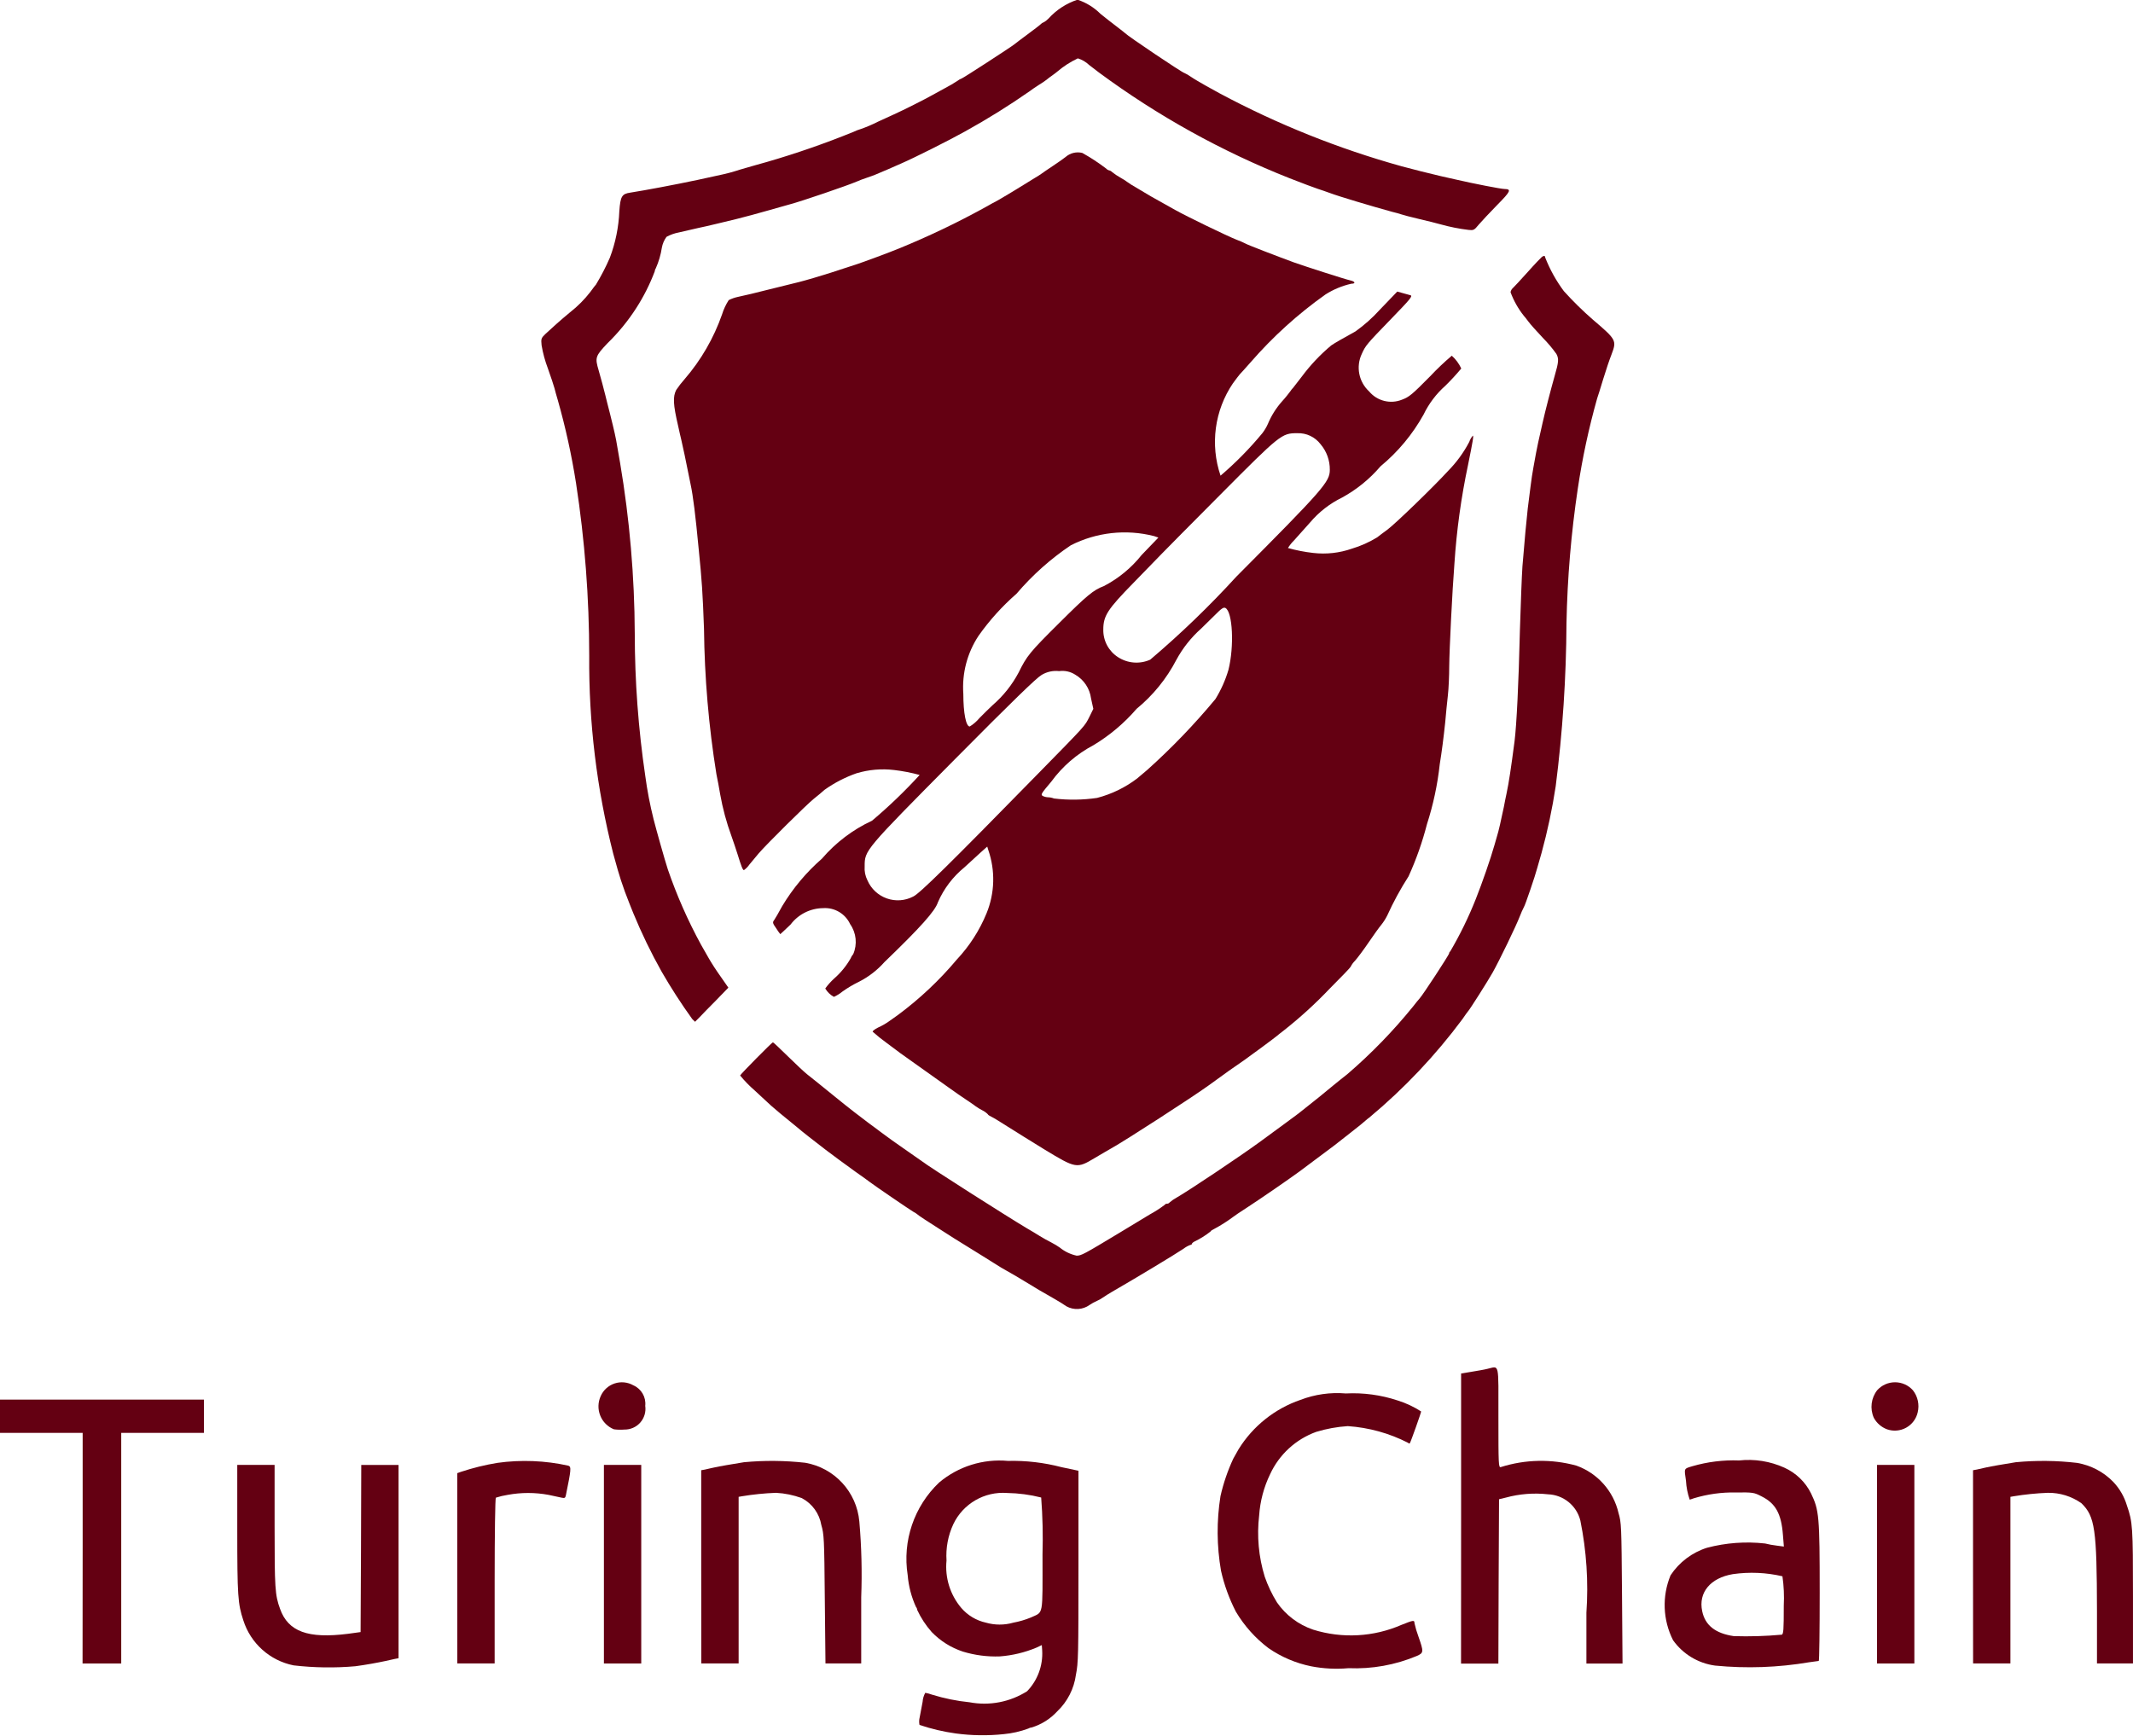
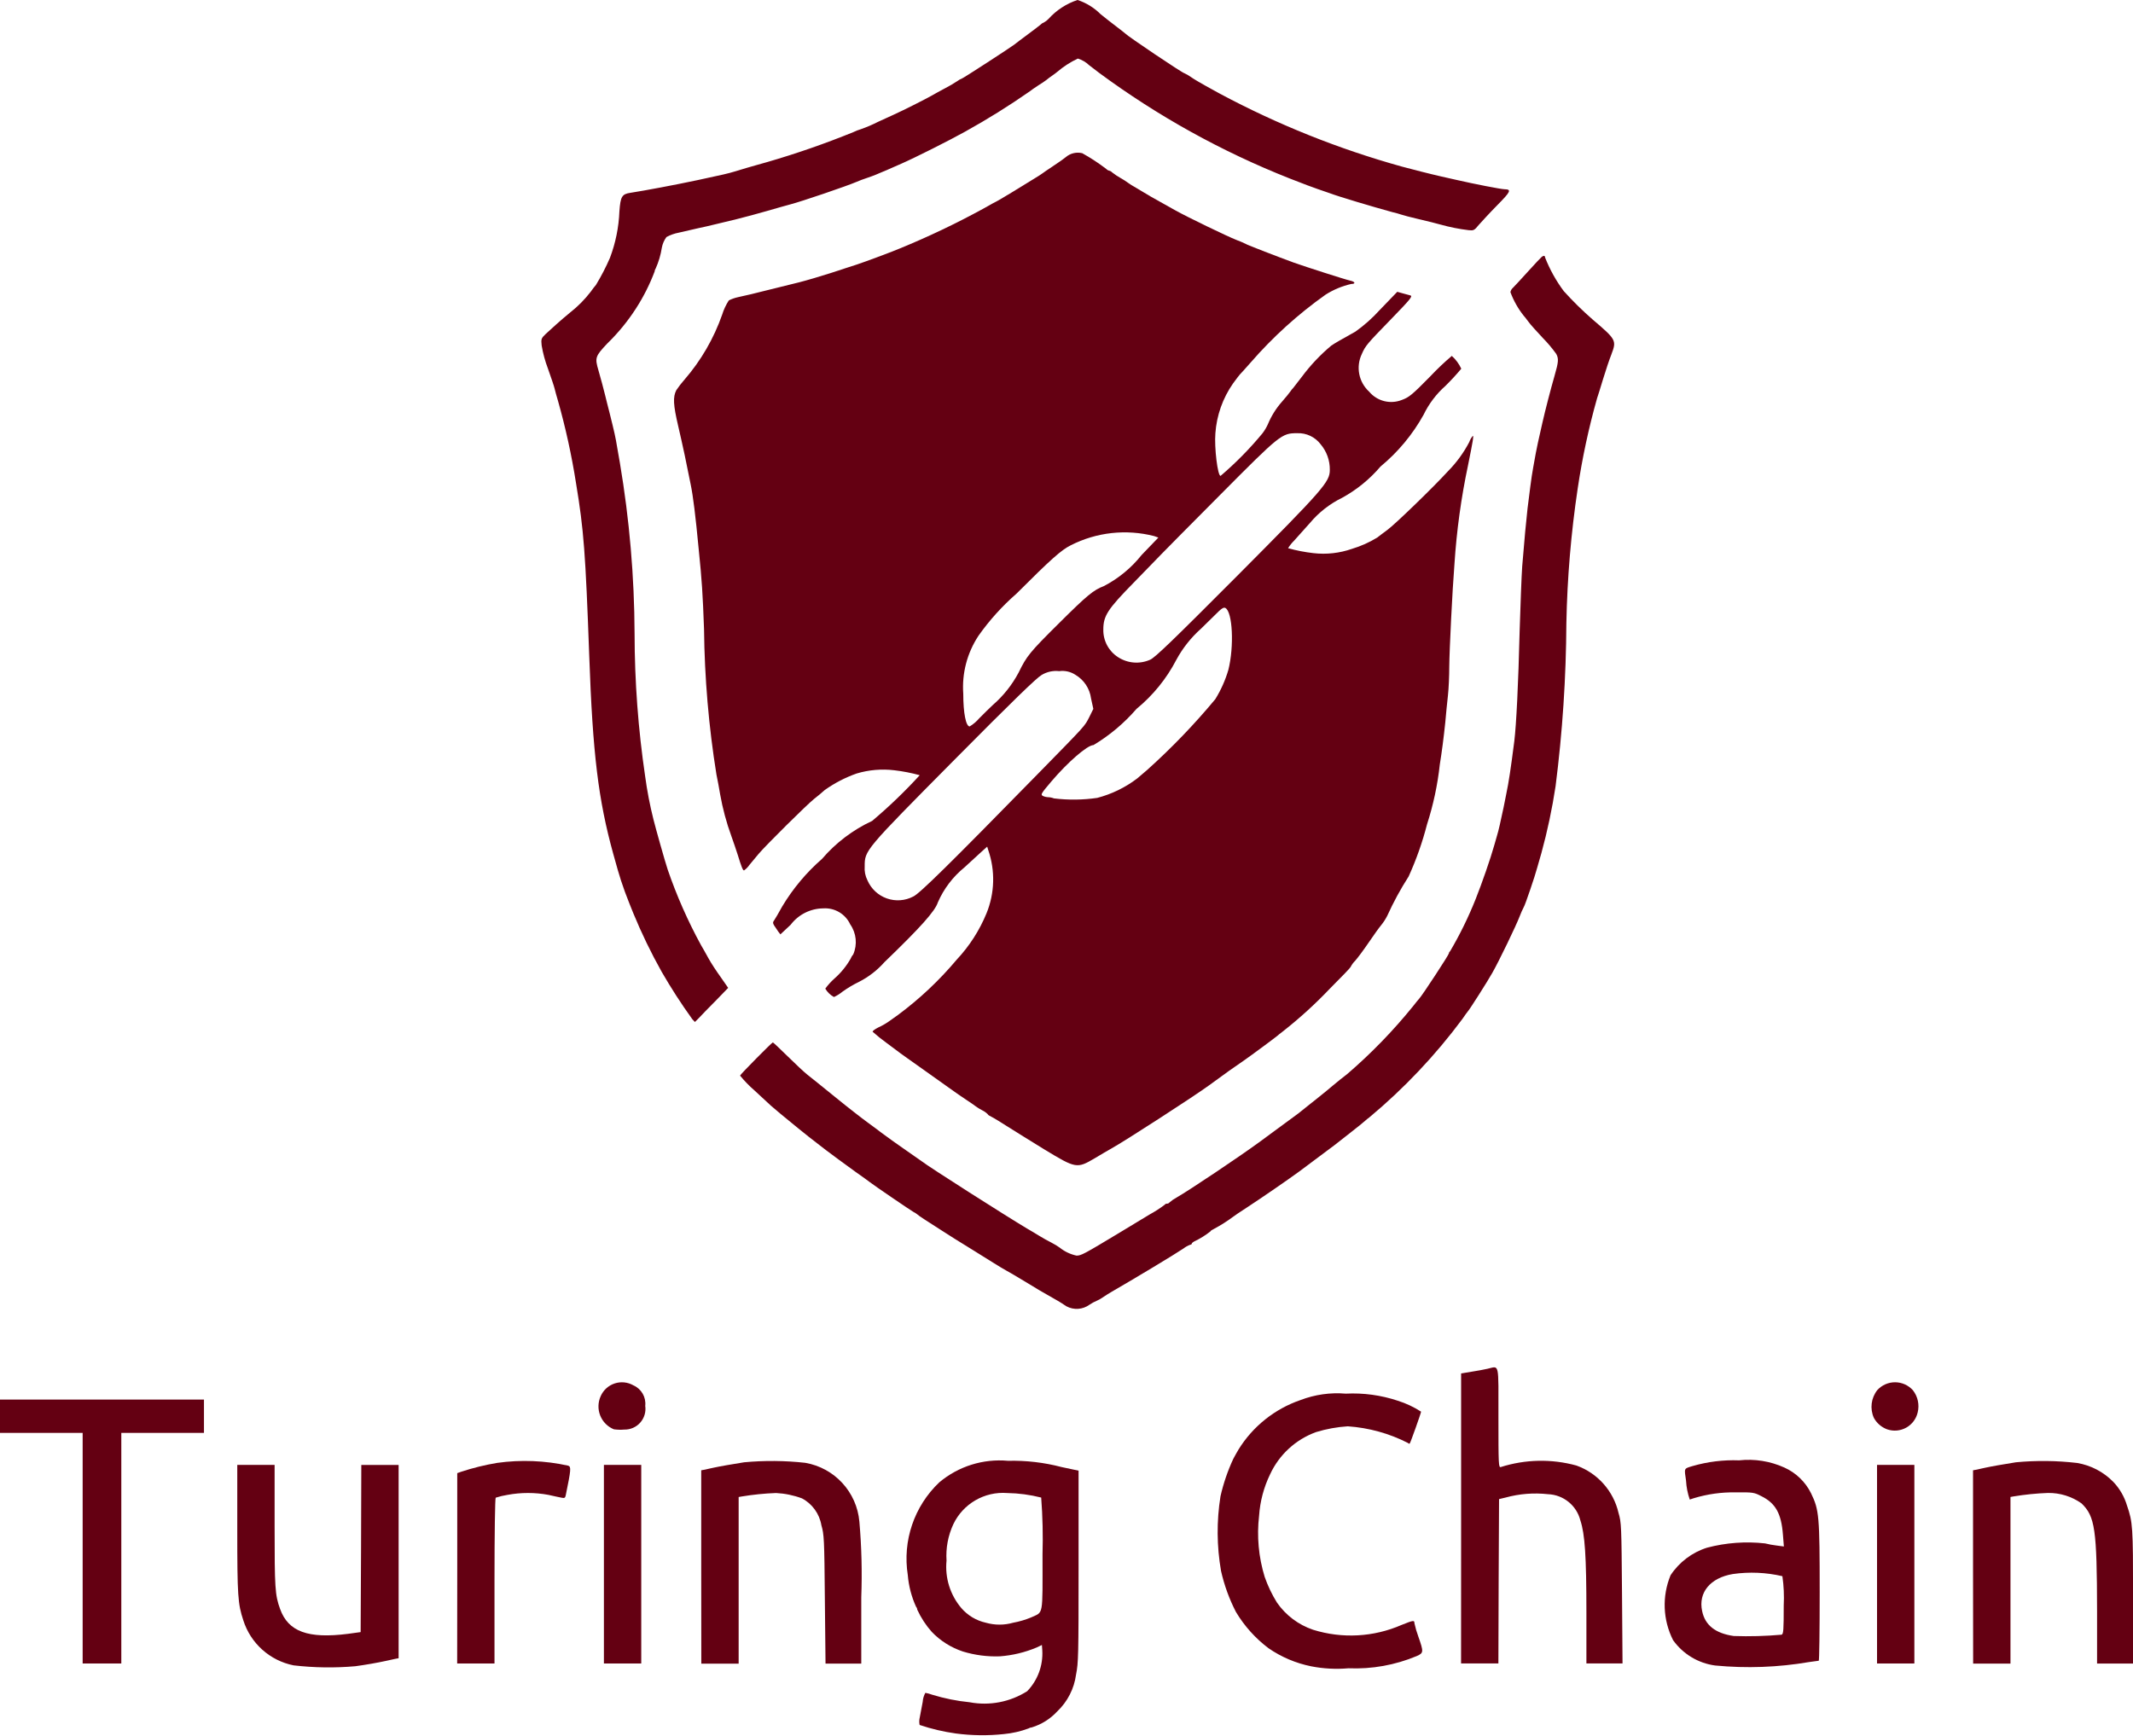
- <svg xmlns="http://www.w3.org/2000/svg" width="105.695" height="86" viewBox="0 0 105.695 86">
-   <g id="layer101" transform="translate(-1368.593 -538.194)">
-     <path id="Path_3" data-name="Path 3" d="M1426.922,641.771a9.9,9.9,0,0,1-1.8-.423.826.826,0,0,1,.007-.37c.033-.186.1-.529.146-.773a1.075,1.075,0,0,1,.132-.449,2,2,0,0,1,.337.092,9.532,9.532,0,0,0,1.857.377,3.957,3.957,0,0,0,2.854-.548,2.691,2.691,0,0,0,.746-2.015l-.019-.271-.264.125a5.831,5.831,0,0,1-1.817.436,5.6,5.6,0,0,1-1.83-.238,3.8,3.8,0,0,1-1.546-.971,4.509,4.509,0,0,1-.72-1.1.238.238,0,0,0-.06-.146,4.737,4.737,0,0,1-.409-1.572,5.212,5.212,0,0,1,1.559-4.592,4.64,4.64,0,0,1,3.408-1.07,9.548,9.548,0,0,1,2.656.31l.839.178v4.736c0,4.419-.007,4.783-.125,5.371a3.071,3.071,0,0,1-.932,1.823,2.846,2.846,0,0,1-1.262.793.346.346,0,0,0-.165.053,4.753,4.753,0,0,1-1.215.277A9.975,9.975,0,0,1,1426.922,641.771Zm2.841-5.49a4.4,4.4,0,0,0,.879-.258c.634-.3.575.014.575-3.125a26.592,26.592,0,0,0-.066-2.821,7.358,7.358,0,0,0-1.685-.224,2.726,2.726,0,0,0-2.669,1.546,3.7,3.7,0,0,0-.337,1.8,3.153,3.153,0,0,0,.733,2.352,2.246,2.246,0,0,0,1.215.727A2.474,2.474,0,0,0,1429.763,636.282Z" transform="translate(-10.965 -17.667)" fill="#640012" />
-     <path id="Path_4" data-name="Path 4" d="M1448.286,637.628a5.72,5.72,0,0,1-2.114-.9,6.312,6.312,0,0,1-1.612-1.8,8.483,8.483,0,0,1-.74-2.035,11.228,11.228,0,0,1-.026-3.7,9.29,9.29,0,0,1,.634-1.856c.066-.125.185-.337.264-.469a5.842,5.842,0,0,1,3.065-2.444,5.087,5.087,0,0,1,2.247-.318,7.032,7.032,0,0,1,2.576.35,4.762,4.762,0,0,1,1.156.542c0,.066-.523,1.539-.562,1.579-.02.019-.059.006-.086-.026a7.713,7.713,0,0,0-2.985-.826,6.9,6.9,0,0,0-1.566.285,4.021,4.021,0,0,0-2.285,2.1,5.544,5.544,0,0,0-.542,2.041,7.393,7.393,0,0,0,.277,3.039,6.453,6.453,0,0,0,.608,1.275,3.568,3.568,0,0,0,1.79,1.347,6.277,6.277,0,0,0,4.38-.238c.594-.237.641-.244.641-.085a4.986,4.986,0,0,0,.2.674c.264.753.258.8-.079.951a7.889,7.889,0,0,1-3.389.608A6.616,6.616,0,0,1,1448.286,637.628Z" transform="translate(-14.723 -16.853)" fill="#640012" />
-     <path id="Path_5" data-name="Path 5" d="M1386.009,638.444a3.292,3.292,0,0,1-2.49-2.232c-.271-.826-.3-1.2-.3-4.512v-3.19h1.85v3.025c0,3.072.019,3.422.271,4.109.4,1.129,1.387,1.486,3.363,1.236l.627-.086.02-4.142.013-4.141h1.849v9.579l-.178.033c-.106.027-.3.066-.449.1-.423.092-1.024.2-1.519.265A15.049,15.049,0,0,1,1386.009,638.444Z" transform="translate(-2.869 -17.715)" fill="#640012" />
-     <path id="Path_6" data-name="Path 6" d="M1473.706,638.4a3.057,3.057,0,0,1-2.081-1.256,3.863,3.863,0,0,1-.125-3.217,3.381,3.381,0,0,1,1.81-1.367,7.853,7.853,0,0,1,2.874-.211,4.731,4.731,0,0,0,.581.106l.351.046-.047-.581c-.08-1.051-.363-1.56-1.063-1.909-.37-.191-.417-.2-1.275-.191a6.715,6.715,0,0,0-2.081.29c-.093.033-.185.066-.2.066a3.4,3.4,0,0,1-.185-.938c-.092-.634-.113-.588.317-.719a7.312,7.312,0,0,1,2.312-.285,4.3,4.3,0,0,1,2.246.357,2.725,2.725,0,0,1,1.322,1.275c.4.833.429,1.123.429,4.921,0,1.857-.02,3.383-.046,3.383s-.244.033-.482.066A17.633,17.633,0,0,1,1473.706,638.4Zm3.3-1.527c.092-.033.105-.224.105-1.446a7.488,7.488,0,0,0-.066-1.453,6.679,6.679,0,0,0-2.457-.106c-1.11.185-1.718.911-1.519,1.837.145.7.654,1.1,1.566,1.235A19.321,19.321,0,0,0,1477,636.869Z" transform="translate(-20.128 -17.66)" fill="#640012" />
-     <path id="Path_7" data-name="Path 7" d="M1372.689,631.848v-5.715h-4.1v-1.651H1378.7v1.651h-4.1v11.428h-1.916Z" transform="translate(0 -16.925)" fill="#640012" />
-     <path id="Path_8" data-name="Path 8" d="M1396.78,633.588v-4.717l.185-.066a11.956,11.956,0,0,1,1.8-.443,9.915,9.915,0,0,1,3.521.139c.152.053.138.191-.125,1.473-.026.125-.059.145-.211.112-.1-.019-.384-.079-.641-.138a5.55,5.55,0,0,0-2.035,0,3.861,3.861,0,0,0-.581.138c-.033.02-.06,1.771-.06,4.129V638.3h-1.85Z" transform="translate(-5.529 -17.668)" fill="#640012" />
-     <path id="Path_9" data-name="Path 9" d="M1405.82,633.43v-4.921h1.85v9.842h-1.85Z" transform="translate(-7.302 -17.715)" fill="#640012" />
-     <path id="Path_10" data-name="Path 10" d="M1411.819,633.514v-4.789l.185-.033c.1-.027.3-.066.443-.1.3-.066.839-.158,1.493-.264a14.891,14.891,0,0,1,3.032.027,3.246,3.246,0,0,1,2.682,2.913,30.154,30.154,0,0,1,.093,3.752V638.3h-1.771l-.033-3.184c-.026-3.006-.039-3.217-.172-3.673a1.861,1.861,0,0,0-.964-1.334,4.328,4.328,0,0,0-1.282-.264,13.485,13.485,0,0,0-1.7.172l-.152.027V638.3h-1.85Z" transform="translate(-8.479 -17.667)" fill="#640012" />
-     <path id="Path_11" data-name="Path 11" d="M1458.661,629.984V622.8l.515-.086c.277-.046.634-.105.786-.145.608-.133.548-.39.548,2.424,0,2.331.006,2.477.119,2.444a6.6,6.6,0,0,1,3.745-.072,3.275,3.275,0,0,1,2.088,2.351c.139.469.146.621.172,3.977l.026,3.481h-1.79v-2.517a17.035,17.035,0,0,0-.3-4.571,1.718,1.718,0,0,0-1.605-1.3,5.6,5.6,0,0,0-2.094.165l-.33.08-.02,4.076-.013,4.069h-1.85Z" transform="translate(-17.667 -16.535)" fill="#640012" />
-     <path id="Path_12" data-name="Path 12" d="M1484.3,633.43v-4.921h1.85v9.842h-1.85Z" transform="translate(-22.696 -17.715)" fill="#640012" />
-     <path id="Path_13" data-name="Path 13" d="M1490.218,633.514v-4.789l.185-.033c.1-.027.3-.066.442-.1.3-.066.839-.158,1.493-.264a14.405,14.405,0,0,1,3.032.033,3.262,3.262,0,0,1,1.8.945,2.9,2.9,0,0,1,.674,1.169c.284.819.3,1.051.3,4.506V638.3h-1.784v-2.589c-.007-4.069-.1-4.7-.772-5.351a2.808,2.808,0,0,0-1.665-.515,13.487,13.487,0,0,0-1.7.172l-.152.027V638.3h-1.85Z" transform="translate(-23.857 -17.667)" fill="#640012" />
-     <path id="Path_14" data-name="Path 14" d="M1406.252,625.748a1.226,1.226,0,0,1-.654-1.645,1.147,1.147,0,0,1,1.618-.535.991.991,0,0,1,.589,1.017,1.027,1.027,0,0,1-1.038,1.176A2.4,2.4,0,0,1,1406.252,625.748Z" transform="translate(-7.239 -16.718)" fill="#640012" />
-     <path id="Path_15" data-name="Path 15" d="M1484.729,625.746a1.236,1.236,0,0,1-.653-.568,1.339,1.339,0,0,1,.171-1.375,1.189,1.189,0,0,1,1.764.007,1.283,1.283,0,0,1,.238,1.1A1.165,1.165,0,0,1,1484.729,625.746Z" transform="translate(-22.63 -16.716)" fill="#640012" />
-     <path id="Path_16" data-name="Path 16" d="M1430.384,606.029c-.093-.066-.357-.237-.595-.37-.687-.39-.786-.449-1.446-.852-.344-.211-.753-.449-.9-.528s-.436-.252-.628-.377-.641-.4-.984-.614-.793-.489-.991-.614-.522-.33-.713-.456c-.588-.371-1.1-.707-1.137-.753a.911.911,0,0,0-.178-.113c-.125-.066-2-1.347-2.167-1.48-.033-.033-.363-.264-.727-.522-.548-.4-1.13-.819-1.453-1.07-.581-.443-1.236-.958-1.394-1.1-.113-.092-.265-.219-.331-.271-.166-.125-.9-.74-.991-.826-.039-.033-.4-.376-.812-.752a6.054,6.054,0,0,1-.719-.74c.026-.072,1.579-1.645,1.625-1.645.02,0,.351.31.733.687s.826.793.978.912.779.621,1.387,1.117,1.348,1.07,1.639,1.281.561.416.594.442c.343.258.766.562,1.322.945.364.251.694.482.727.508.33.264,4.234,2.748,5.212,3.33.185.106.462.271.627.377s.423.244.568.317.337.191.429.258a1.993,1.993,0,0,0,.833.4c.231,0,.356-.067,2.107-1.123.437-.265,1.123-.681,1.519-.919a5.983,5.983,0,0,0,.747-.482c.013-.033.066-.052.113-.052a.14.14,0,0,0,.112-.053,1.84,1.84,0,0,1,.35-.244c.654-.377,3.118-2.028,4.1-2.742.885-.647,1.856-1.36,1.948-1.433.053-.039.225-.178.377-.3s.442-.35.647-.515.521-.423.7-.575.5-.4.7-.561a26.037,26.037,0,0,0,3.257-3.356c.125-.165.27-.337.317-.39.152-.158,1.466-2.166,1.466-2.24a.112.112,0,0,1,.053-.092,18.913,18.913,0,0,0,1.268-2.6c.317-.8.727-1.975.925-2.675.047-.166.106-.371.133-.463.06-.178.205-.805.331-1.42.039-.218.1-.515.132-.66.119-.562.218-1.223.4-2.609.1-.819.2-2.808.264-5.483.04-1.289.093-2.715.125-3.171.106-1.308.2-2.305.264-2.874.039-.29.1-.779.138-1.09s.1-.727.139-.924.1-.529.132-.727c.073-.383.1-.509.33-1.519.125-.562.417-1.685.595-2.312.2-.687.211-.846.086-1.084a6.624,6.624,0,0,0-.667-.793c-.3-.318-.628-.681-.727-.819s-.2-.258-.219-.277a4.262,4.262,0,0,1-.66-1.17.362.362,0,0,1,.119-.211c.06-.06.4-.416.74-.8s.661-.714.694-.74c.1-.072.165-.06.165.033a7.192,7.192,0,0,0,.925,1.665,16.713,16.713,0,0,0,1.446,1.42c1.163.991,1.176,1.024.912,1.724-.093.232-.278.78-.41,1.215s-.265.866-.3.958a36.011,36.011,0,0,0-.957,4.459,51.914,51.914,0,0,0-.562,6.672,66.394,66.394,0,0,1-.535,8.092,28.951,28.951,0,0,1-.7,3.3c-.093.31-.185.654-.218.76-.086.343-.6,1.85-.653,1.916a4.4,4.4,0,0,0-.205.462c-.185.482-1.024,2.219-1.354,2.8-.224.4-1.142,1.85-1.222,1.923-.02.02-.139.185-.264.37a28.4,28.4,0,0,1-4.617,4.882,2.206,2.206,0,0,0-.205.166c-.02.026-.343.29-.727.588s-.739.575-.792.621c-.146.113-1.361,1.018-1.751,1.309-.6.436-1.836,1.288-2.543,1.75-.383.244-.707.469-.727.489a7.506,7.506,0,0,1-.945.6c-.1.047-.178.1-.178.125a4.156,4.156,0,0,1-.8.5c-.066.033-.125.086-.125.112s-.033.053-.073.053a1.281,1.281,0,0,0-.343.191c-.409.278-2.517,1.546-3.541,2.134-.125.072-.33.2-.462.29a1.368,1.368,0,0,1-.284.159,2.193,2.193,0,0,0-.363.2A1.075,1.075,0,0,1,1430.384,606.029Z" transform="translate(-8.95 -3.096)" fill="#640012" />
-     <path id="Path_17" data-name="Path 17" d="M1428.5,597.007c-.687-.423-1.519-.938-1.85-1.15s-.674-.423-.772-.469-.185-.1-.185-.125a.991.991,0,0,0-.278-.2,2.852,2.852,0,0,1-.317-.191c-.02-.02-.211-.158-.429-.3s-.634-.429-.925-.641-.931-.667-1.42-1.01-.918-.654-.957-.681-.357-.271-.707-.528a8.367,8.367,0,0,1-.674-.542c-.019-.033.1-.125.271-.211a3.232,3.232,0,0,0,.515-.291c.113-.079.318-.224.456-.323a17.111,17.111,0,0,0,2.927-2.755,7.517,7.517,0,0,0,1.473-2.293,4.446,4.446,0,0,0,.086-3.131l-.053-.172-.337.3c-.185.172-.542.5-.793.727a4.613,4.613,0,0,0-1.314,1.731c-.133.429-.866,1.248-2.65,2.966a4.274,4.274,0,0,1-1.255.971,5.621,5.621,0,0,0-.826.489,1.92,1.92,0,0,1-.423.264,1.125,1.125,0,0,1-.429-.416,3.227,3.227,0,0,1,.449-.5,3.86,3.86,0,0,0,.805-.985.737.737,0,0,1,.132-.218,1.531,1.531,0,0,0-.152-1.486,1.373,1.373,0,0,0-1.341-.793,2.049,2.049,0,0,0-1.612.813c-.271.257-.5.476-.509.476a2.863,2.863,0,0,1-.2-.285c-.178-.251-.192-.3-.106-.409.053-.073.232-.383.4-.694a9.824,9.824,0,0,1,1.969-2.352,7.338,7.338,0,0,1,2.484-1.883,25.269,25.269,0,0,0,2.359-2.266,8.526,8.526,0,0,0-1.255-.244,4.593,4.593,0,0,0-1.87.159,6.366,6.366,0,0,0-1.585.819c-.113.105-.35.3-.529.442-.35.277-2.358,2.266-2.741,2.715-.125.152-.33.4-.456.548a1.119,1.119,0,0,1-.271.277c-.059,0-.133-.191-.318-.793-.072-.238-.211-.634-.3-.892a12.241,12.241,0,0,1-.561-2.08c-.047-.271-.125-.72-.185-.991a48.7,48.7,0,0,1-.615-7.2c-.066-1.8-.105-2.4-.264-3.964-.159-1.678-.277-2.629-.4-3.2-.291-1.453-.35-1.711-.463-2.213-.033-.125-.1-.436-.158-.694-.244-1.05-.264-1.433-.092-1.77a4.932,4.932,0,0,1,.41-.529,9.936,9.936,0,0,0,1.862-3.217,2.846,2.846,0,0,1,.33-.707,1.92,1.92,0,0,1,.449-.158c.542-.119.766-.172,1.361-.324.614-.152.713-.178,1.684-.416.363-.092,1.063-.3,1.552-.456s1.057-.35,1.256-.409c.33-.106,1.665-.6,2.147-.8a41.038,41.038,0,0,0,4.148-1.975c.357-.2.661-.37.674-.37s.343-.2.74-.436.879-.542,1.077-.661.4-.244.436-.277.291-.2.561-.383.542-.37.609-.429a.92.92,0,0,1,.826-.2,9.814,9.814,0,0,1,1.189.78.287.287,0,0,0,.146.086.286.286,0,0,1,.146.086,3.292,3.292,0,0,0,.416.277,3.235,3.235,0,0,1,.363.232,1.651,1.651,0,0,0,.166.112c.257.152.859.509.99.588l1.19.667c.588.33,2.583,1.294,3.038,1.473a4.235,4.235,0,0,1,.462.2c.059.046,1.658.661,2.379.924.575.205,2.569.846,2.794.892.244.053.284.165.052.165a4.046,4.046,0,0,0-1.275.529,21,21,0,0,0-3.719,3.369c-.271.31-.515.575-.535.594s-.172.219-.337.443a5.184,5.184,0,0,0-.614,4.578,17.035,17.035,0,0,0,2.074-2.108,2.284,2.284,0,0,0,.271-.456,3.987,3.987,0,0,1,.694-1.109c.185-.2.37-.443.423-.515a.972.972,0,0,1,.138-.172c.02-.019.211-.271.43-.555a9.047,9.047,0,0,1,1.453-1.539c.191-.132.508-.31,1.2-.694a7.443,7.443,0,0,0,1.209-1.076l.865-.9.285.08c.152.039.317.086.363.1.132.039.013.178-.991,1.215-1.162,1.2-1.228,1.275-1.414,1.691a1.6,1.6,0,0,0,.363,1.863,1.425,1.425,0,0,0,1.625.41c.357-.133.5-.251,1.4-1.163a12.976,12.976,0,0,1,1.071-1.017,1.939,1.939,0,0,1,.469.634,11.5,11.5,0,0,1-.786.852,4.565,4.565,0,0,0-1.083,1.433,9,9,0,0,1-2.133,2.563,6.773,6.773,0,0,1-1.9,1.546,4.884,4.884,0,0,0-1.6,1.248c-.252.284-.608.68-.786.879a2.022,2.022,0,0,0-.3.376,8.02,8.02,0,0,0,1.255.244,4.3,4.3,0,0,0,1.909-.211,5.347,5.347,0,0,0,1.256-.561c.052-.047.277-.211.5-.377.39-.284,2.3-2.133,3.012-2.913a6.052,6.052,0,0,0,1.051-1.44.94.94,0,0,1,.178-.31c.046,0,.006.251-.238,1.453a34.333,34.333,0,0,0-.674,4.888c-.106,1.328-.251,4.26-.258,5.106,0,.429-.026,1.071-.066,1.42s-.1.951-.132,1.334c-.08.766-.172,1.473-.271,2.081a14.941,14.941,0,0,1-.634,2.973,15.665,15.665,0,0,1-.911,2.583,15.2,15.2,0,0,0-1.057,1.942,2.633,2.633,0,0,1-.3.469c-.086.1-.363.482-.614.853s-.562.786-.681.918a1.1,1.1,0,0,0-.218.3c0,.027-.469.515-1.037,1.083a21.677,21.677,0,0,1-2.3,2.094c-.145.113-.277.211-.3.238-.046.047-1.3.978-1.618,1.2-.568.39-.9.621-1.784,1.268-.766.555-4.142,2.741-4.822,3.117-.146.08-.515.3-.826.482C1430.1,597.959,1430.058,597.952,1428.5,597.007Zm-6.507-12.538c.311-.139,1.817-1.625,6.124-6.025,2.5-2.55,2.359-2.4,2.61-2.887l.191-.39-.113-.515a1.6,1.6,0,0,0-.78-1.176,1.173,1.173,0,0,0-.8-.179,1.376,1.376,0,0,0-.872.191c-.244.139-1.427,1.282-4.326,4.208-4.446,4.486-4.44,4.479-4.44,5.272a1.316,1.316,0,0,0,.139.7A1.641,1.641,0,0,0,1421.991,584.47Zm9.116-4.889a5.6,5.6,0,0,0,1.982-.964c.019-.02.244-.211.5-.423a33.217,33.217,0,0,0,3.375-3.508,5.925,5.925,0,0,0,.648-1.453c.29-1.156.211-2.874-.152-3.065-.086-.047-.192.02-.509.343-.225.225-.535.529-.694.681a5.705,5.705,0,0,0-1.229,1.552,7.779,7.779,0,0,1-1.969,2.424,8.8,8.8,0,0,1-2.134,1.8,6.112,6.112,0,0,0-2.094,1.81c-.509.6-.528.641-.423.707a.67.67,0,0,0,.258.066.848.848,0,0,1,.3.06A8.1,8.1,0,0,0,1431.108,579.581Zm-5.833-3.957c.224-.225.515-.515.654-.641a5.6,5.6,0,0,0,1.289-1.619c.4-.812.535-.99,2.008-2.45,1.381-1.375,1.7-1.639,2.213-1.83a5.817,5.817,0,0,0,1.87-1.539l.832-.865-.212-.073a5.89,5.89,0,0,0-4.129.456,13.192,13.192,0,0,0-2.689,2.4,11.78,11.78,0,0,0-1.883,2.087,4.62,4.62,0,0,0-.753,2.874c0,.958.133,1.619.318,1.619A1.949,1.949,0,0,0,1425.275,575.624Zm8.462-2.894a46.655,46.655,0,0,0,4.268-4.115c4.326-4.347,4.63-4.7,4.63-5.292a1.922,1.922,0,0,0-.456-1.268,1.388,1.388,0,0,0-1.162-.548c-.766,0-.839.06-3.8,3.039-1.467,1.473-2.775,2.795-2.92,2.947s-.76.786-1.38,1.42c-1.3,1.327-1.506,1.645-1.506,2.331a1.587,1.587,0,0,0,.727,1.361A1.673,1.673,0,0,0,1433.737,572.73Z" transform="translate(-8.148 -1.843)" fill="#640012" />
-     <path id="Path_18" data-name="Path 18" d="M1409.443,588.7a27.438,27.438,0,0,1-1.519-2.351,26.744,26.744,0,0,1-1.407-2.907c-.08-.2-.172-.423-.2-.5-.138-.337-.29-.76-.409-1.123s-.172-.561-.383-1.321a38.547,38.547,0,0,1-1.189-9.81,56.282,56.282,0,0,0-.654-8.555,35,35,0,0,0-.9-4.1c-.066-.218-.139-.482-.166-.595s-.178-.555-.33-.99a6.023,6.023,0,0,1-.31-1.143c-.033-.324-.019-.357.192-.562.3-.277.727-.667,1.216-1.07a5.723,5.723,0,0,0,1.017-1.024c.093-.125.205-.284.264-.343a11.011,11.011,0,0,0,.694-1.341,7.343,7.343,0,0,0,.469-2.305c.053-.733.125-.859.542-.919.753-.119,2.167-.383,3.35-.634,1.208-.257,1.519-.33,1.817-.422.165-.053.429-.133.594-.178l.462-.133c.093-.026.344-.1.562-.158a43.436,43.436,0,0,0,4.274-1.486,2.3,2.3,0,0,1,.357-.139,6.838,6.838,0,0,0,.852-.363c.185-.085.542-.244.793-.363.5-.225,1.506-.734,1.883-.945.125-.072.423-.237.661-.363a6.6,6.6,0,0,0,.608-.356.792.792,0,0,1,.211-.119c.046,0,2.437-1.553,2.6-1.685.06-.053.363-.277.674-.509s.6-.449.647-.5a.289.289,0,0,1,.133-.086.946.946,0,0,0,.244-.185,3.347,3.347,0,0,1,1.44-.938,2.9,2.9,0,0,1,1.137.7c.218.178.575.456.792.621s.409.317.429.337c.132.145,2.854,1.975,2.94,1.975a1.817,1.817,0,0,1,.317.185c.152.106.489.3.74.443s.568.31.694.383a44.251,44.251,0,0,0,9.017,3.613c.41.113,1.474.383,1.948.49.271.059.615.138.76.171.859.2,2.22.463,2.379.463.363.006.317.112-.364.8-.37.376-.78.819-.911.971-.218.271-.258.284-.5.257a9.244,9.244,0,0,1-1.394-.277c-.178-.052-.654-.171-1.057-.264s-.8-.2-.892-.232-.284-.086-.429-.119c-1.011-.277-2.649-.766-3.105-.938-.178-.066-.448-.158-.594-.205s-.766-.277-1.388-.522a41.716,41.716,0,0,1-9.459-5.245c-.244-.185-.462-.35-.482-.37a1.422,1.422,0,0,0-.561-.33,4.576,4.576,0,0,0-1.024.661c-.02.019-.139.112-.264.2a3.149,3.149,0,0,0-.264.2,4.57,4.57,0,0,1-.383.257c-.2.125-.39.264-.437.3a36.505,36.505,0,0,1-3.21,2c-.779.437-2.517,1.309-3.17,1.592-.2.086-.5.218-.661.29-.595.258-.7.3-1.024.41-.178.06-.416.146-.528.2-.5.211-2.722.971-3.3,1.123-.178.046-.687.191-1.123.317s-1.116.31-1.519.41-.833.2-.958.231-.363.086-.528.125c-.291.059-.39.086-1.375.311a2.064,2.064,0,0,0-.614.218,1.288,1.288,0,0,0-.231.535,3.983,3.983,0,0,1-.3,1.024.277.277,0,0,0-.053.152,9.67,9.67,0,0,1-.918,1.823,9.86,9.86,0,0,1-1.427,1.744c-.6.634-.621.707-.436,1.334.093.317.271.977.337,1.255.027.125.133.529.225.892.224.9.29,1.189.364,1.651.039.218.1.575.138.793a52.091,52.091,0,0,1,.727,8.456,48.73,48.73,0,0,0,.522,7.068,19.285,19.285,0,0,0,.41,2.134c.119.475.561,2.047.707,2.49a24.215,24.215,0,0,0,1.645,3.732c.073.125.244.423.377.661s.409.661.614.945l.363.522-.614.634c-.344.343-.714.727-.826.846l-.211.211Z" transform="translate(-6.546)" fill="#640012" />
+ <svg xmlns="http://www.w3.org/2000/svg" width="141.344" height="115.006" viewBox="0 0 141.344 115.006">
+   <g id="TEPA_Logo" transform="translate(-1368.593 -538.194)">
+     <path id="Path_3" data-name="Path 3" d="M1427.741,646.328a13.24,13.24,0,0,1-2.4-.565,1.1,1.1,0,0,1,.009-.495c.044-.248.132-.707.195-1.034a1.435,1.435,0,0,1,.176-.6,2.672,2.672,0,0,1,.45.124,12.747,12.747,0,0,0,2.483.5,5.291,5.291,0,0,0,3.816-.733,3.6,3.6,0,0,0,1-2.7l-.026-.362-.354.168a7.794,7.794,0,0,1-2.429.584,7.486,7.486,0,0,1-2.447-.318,5.079,5.079,0,0,1-2.067-1.3,6.03,6.03,0,0,1-.963-1.475.317.317,0,0,0-.08-.195,6.336,6.336,0,0,1-.547-2.1,6.97,6.97,0,0,1,2.084-6.14,6.205,6.205,0,0,1,4.558-1.431,12.769,12.769,0,0,1,3.552.415l1.123.239v6.334c0,5.91-.01,6.4-.168,7.183a4.105,4.105,0,0,1-1.246,2.438,3.806,3.806,0,0,1-1.688,1.06.462.462,0,0,0-.22.071,6.358,6.358,0,0,1-1.625.371A13.337,13.337,0,0,1,1427.741,646.328Zm3.8-7.341a5.874,5.874,0,0,0,1.175-.345c.848-.4.769.018.769-4.178a35.59,35.59,0,0,0-.088-3.772,9.84,9.84,0,0,0-2.253-.3,3.646,3.646,0,0,0-3.569,2.067,4.949,4.949,0,0,0-.451,2.411,4.216,4.216,0,0,0,.98,3.145,3,3,0,0,0,1.625.972A3.308,3.308,0,0,0,1431.54,638.987Z" transform="translate(4.191 6.753)" fill="#640012" />
+     <path id="Path_4" data-name="Path 4" d="M1449.848,642.187a7.65,7.65,0,0,1-2.827-1.2,8.441,8.441,0,0,1-2.155-2.4,11.347,11.347,0,0,1-.989-2.721,15.015,15.015,0,0,1-.036-4.947,12.423,12.423,0,0,1,.848-2.482c.088-.168.247-.45.353-.628a7.812,7.812,0,0,1,4.1-3.268,6.8,6.8,0,0,1,3-.425,9.4,9.4,0,0,1,3.445.469,6.368,6.368,0,0,1,1.546.725c0,.088-.7,2.057-.752,2.111-.027.026-.079.009-.115-.035a10.314,10.314,0,0,0-3.992-1.105,9.225,9.225,0,0,0-2.094.381,5.377,5.377,0,0,0-3.056,2.809,7.416,7.416,0,0,0-.724,2.729,9.889,9.889,0,0,0,.371,4.065,8.625,8.625,0,0,0,.813,1.7,4.771,4.771,0,0,0,2.394,1.8,8.4,8.4,0,0,0,5.858-.318c.794-.317.857-.327.857-.114a6.666,6.666,0,0,0,.264.9c.354,1.007.345,1.069-.105,1.272a10.549,10.549,0,0,1-4.532.813A8.848,8.848,0,0,1,1449.848,642.187Z" transform="translate(5.628 6.442)" fill="#640012" />
+     <path id="Path_5" data-name="Path 5" d="M1386.949,641.795a4.4,4.4,0,0,1-3.33-2.985c-.362-1.1-.4-1.608-.4-6.034v-4.267h2.474v4.045c0,4.109.026,4.576.362,5.5.539,1.51,1.855,1.988,4.5,1.652l.839-.115.027-5.539.017-5.538h2.473v12.809l-.238.044c-.142.036-.406.088-.6.132-.566.124-1.37.266-2.032.354A20.129,20.129,0,0,1,1386.949,641.795Z" transform="translate(1.097 6.771)" fill="#640012" />
+     <path id="Path_6" data-name="Path 6" d="M1474.549,641.825a4.088,4.088,0,0,1-2.783-1.679,5.165,5.165,0,0,1-.168-4.3,4.522,4.522,0,0,1,2.421-1.829,10.5,10.5,0,0,1,3.843-.283,6.327,6.327,0,0,0,.777.142l.469.061-.062-.777c-.106-1.405-.486-2.086-1.422-2.553-.495-.256-.557-.266-1.705-.256a8.981,8.981,0,0,0-2.783.388c-.124.044-.247.088-.264.088a4.549,4.549,0,0,1-.247-1.255c-.124-.848-.151-.786.423-.962a9.779,9.779,0,0,1,3.092-.381,5.749,5.749,0,0,1,3,.477,3.645,3.645,0,0,1,1.767,1.7c.539,1.114.574,1.5.574,6.581,0,2.483-.027,4.523-.061,4.523s-.327.044-.645.088A23.581,23.581,0,0,1,1474.549,641.825Zm4.408-2.041c.124-.044.141-.3.141-1.934a10.013,10.013,0,0,0-.088-1.944,8.932,8.932,0,0,0-3.286-.142c-1.485.247-2.3,1.219-2.032,2.456.194.936.875,1.475,2.094,1.651A25.824,25.824,0,0,0,1478.958,639.784Z" transform="translate(7.694 6.75)" fill="#640012" />
+     <path id="Path_7" data-name="Path 7" d="M1374.07,634.332V626.69h-5.477v-2.208h13.516v2.208h-5.477v15.283h-2.562Z" transform="translate(0 6.469)" fill="#640012" />
+     <path id="Path_8" data-name="Path 8" d="M1396.78,635.382v-6.308l.247-.088a15.977,15.977,0,0,1,2.4-.592,13.258,13.258,0,0,1,4.708.186c.2.071.185.256-.168,1.97-.036.168-.08.193-.283.15-.133-.026-.513-.105-.857-.185a7.421,7.421,0,0,0-2.722,0,5.169,5.169,0,0,0-.777.185c-.044.027-.08,2.368-.08,5.521v5.468h-2.473Z" transform="translate(2.113 6.753)" fill="#640012" />
+     <path id="Path_9" data-name="Path 9" d="M1405.82,635.09v-6.581h2.474v13.162h-2.474Z" transform="translate(2.791 6.771)" fill="#640012" />
+     <path id="Path_10" data-name="Path 10" d="M1411.819,635.285v-6.4l.247-.044c.132-.036.4-.088.592-.132.4-.088,1.121-.212,2-.354a19.913,19.913,0,0,1,4.055.035,4.34,4.34,0,0,1,3.586,3.9,40.336,40.336,0,0,1,.125,5.018v4.39h-2.368l-.044-4.258c-.035-4.019-.053-4.3-.23-4.911a2.488,2.488,0,0,0-1.289-1.784,5.789,5.789,0,0,0-1.715-.354,18.029,18.029,0,0,0-2.279.23l-.2.036v11.042h-2.474Z" transform="translate(3.241 6.753)" fill="#640012" />
+     <path id="Path_11" data-name="Path 11" d="M1458.661,632.511V622.9l.689-.115c.371-.061.848-.141,1.051-.193.813-.177.733-.521.733,3.242,0,3.117.009,3.312.159,3.268a8.825,8.825,0,0,1,5.008-.1,4.38,4.38,0,0,1,2.792,3.144c.186.628.195.831.23,5.319l.035,4.655h-2.394v-3.366c0-3.762-.1-5.211-.4-6.112a2.3,2.3,0,0,0-2.147-1.74,7.491,7.491,0,0,0-2.8.22l-.442.106-.027,5.45-.017,5.442h-2.473Z" transform="translate(6.753 6.32)" fill="#640012" />
+     <path id="Path_12" data-name="Path 12" d="M1484.3,635.09v-6.581h2.474v13.162H1484.3Z" transform="translate(8.675 6.771)" fill="#640012" />
+     <path id="Path_13" data-name="Path 13" d="M1490.218,635.285v-6.4l.247-.044c.132-.036.4-.088.591-.132.4-.088,1.122-.212,2-.354a19.268,19.268,0,0,1,4.055.044,4.363,4.363,0,0,1,2.411,1.264,3.876,3.876,0,0,1,.9,1.563c.38,1.1.4,1.405.4,6.025v4.443h-2.385v-3.462c-.009-5.442-.132-6.29-1.033-7.156a3.754,3.754,0,0,0-2.226-.689,18.046,18.046,0,0,0-2.279.23l-.2.036v11.042h-2.474Z" transform="translate(9.119 6.753)" fill="#640012" />
+     <path id="Path_14" data-name="Path 14" d="M1406.506,626.532a1.639,1.639,0,0,1-.874-2.2,1.534,1.534,0,0,1,2.164-.715,1.325,1.325,0,0,1,.787,1.36,1.373,1.373,0,0,1-1.388,1.573A3.2,3.2,0,0,1,1406.506,626.532Z" transform="translate(2.767 6.39)" fill="#640012" />
+     <path id="Path_15" data-name="Path 15" d="M1484.988,626.532a1.653,1.653,0,0,1-.874-.76,1.791,1.791,0,0,1,.229-1.838,1.59,1.59,0,0,1,2.359.01,1.715,1.715,0,0,1,.318,1.466A1.557,1.557,0,0,1,1484.988,626.532Z" transform="translate(8.65 6.389)" fill="#640012" />
+     <path id="Path_16" data-name="Path 16" d="M1435.836,623.584c-.124-.088-.477-.317-.8-.494-.918-.521-1.052-.6-1.934-1.14-.46-.283-1.007-.6-1.2-.706s-.583-.337-.839-.5-.857-.539-1.316-.821-1.06-.654-1.326-.821-.7-.442-.954-.609c-.787-.5-1.476-.946-1.52-1.007a1.215,1.215,0,0,0-.238-.151c-.168-.088-2.677-1.8-2.9-1.979-.044-.044-.486-.353-.972-.7-.733-.53-1.512-1.1-1.944-1.431-.777-.592-1.652-1.281-1.864-1.466-.151-.124-.354-.292-.442-.362-.221-.168-1.2-.99-1.326-1.105-.052-.044-.538-.5-1.087-1.006a8.1,8.1,0,0,1-.962-.99c.035-.1,2.111-2.2,2.172-2.2.027,0,.469.415.98.919s1.105,1.06,1.308,1.219,1.041.83,1.854,1.493,1.8,1.431,2.192,1.713.751.557.794.591c.459.345,1.024.751,1.767,1.264.486.335.928.644.972.679.442.354,5.662,3.675,6.97,4.453.247.142.618.362.838.5s.565.327.76.424.451.256.574.345a2.666,2.666,0,0,0,1.114.53c.309,0,.476-.089,2.818-1.5.584-.354,1.5-.911,2.032-1.229a8.011,8.011,0,0,0,1-.645c.017-.044.088-.07.151-.07a.187.187,0,0,0,.15-.071,2.46,2.46,0,0,1,.469-.327c.874-.5,4.17-2.712,5.477-3.667,1.184-.865,2.482-1.819,2.606-1.917.071-.053.3-.239.5-.4s.591-.468.865-.689.7-.565.936-.769.662-.539.936-.75a34.822,34.822,0,0,0,4.356-4.488c.167-.22.361-.45.423-.521.2-.212,1.961-2.9,1.961-2.995a.15.15,0,0,1,.071-.124,25.294,25.294,0,0,0,1.7-3.471c.424-1.07.972-2.641,1.236-3.578.062-.221.142-.5.177-.619.08-.239.274-1.077.442-1.9.053-.291.132-.689.176-.883.159-.751.292-1.635.53-3.489.132-1.1.265-3.755.354-7.332.053-1.723.124-3.631.168-4.241.142-1.749.266-3.083.354-3.843.052-.388.132-1.042.185-1.458s.134-.972.186-1.236.132-.707.176-.972c.1-.513.133-.68.442-2.032.168-.751.557-2.253.8-3.092.264-.919.283-1.131.115-1.449a8.859,8.859,0,0,0-.892-1.06c-.4-.425-.839-.91-.972-1.1s-.266-.345-.292-.371a5.7,5.7,0,0,1-.882-1.564.484.484,0,0,1,.159-.283c.08-.08.53-.557.989-1.069s.884-.955.928-.99c.132-.1.22-.08.22.044a9.616,9.616,0,0,0,1.237,2.226,22.364,22.364,0,0,0,1.934,1.9c1.555,1.325,1.573,1.37,1.22,2.306-.124.31-.372,1.043-.548,1.625s-.354,1.158-.4,1.281a48.136,48.136,0,0,0-1.28,5.963,69.423,69.423,0,0,0-.752,8.922,88.76,88.76,0,0,1-.716,10.822,38.7,38.7,0,0,1-.936,4.417c-.124.415-.247.874-.292,1.016-.115.459-.8,2.473-.874,2.562a5.89,5.89,0,0,0-.274.618c-.247.645-1.369,2.968-1.811,3.745-.3.54-1.528,2.473-1.634,2.571-.027.027-.186.247-.354.494a37.977,37.977,0,0,1-6.174,6.528,2.956,2.956,0,0,0-.274.221c-.027.034-.459.388-.972.786s-.989.769-1.06.83c-.195.151-1.82,1.361-2.341,1.75-.8.583-2.455,1.722-3.4,2.34-.512.327-.945.628-.972.654a10.038,10.038,0,0,1-1.263.8c-.132.062-.239.133-.239.168a5.559,5.559,0,0,1-1.069.663c-.088.044-.167.115-.167.149s-.044.071-.1.071a1.712,1.712,0,0,0-.459.256c-.547.372-3.366,2.067-4.735,2.854-.167.1-.442.264-.618.388a1.832,1.832,0,0,1-.379.213,2.931,2.931,0,0,0-.486.264A1.438,1.438,0,0,1,1435.836,623.584Z" transform="translate(3.421 1.184)" fill="#640012" />
+     <path id="Path_17" data-name="Path 17" d="M1434.693,613.674c-.919-.565-2.032-1.255-2.474-1.537s-.9-.565-1.033-.627-.247-.132-.247-.168a1.324,1.324,0,0,0-.372-.266,3.8,3.8,0,0,1-.423-.256c-.027-.027-.283-.212-.574-.4s-.848-.574-1.237-.857-1.245-.892-1.9-1.351-1.228-.875-1.28-.911-.477-.362-.946-.706a11.218,11.218,0,0,1-.9-.724c-.026-.044.133-.168.362-.283a4.322,4.322,0,0,0,.689-.389c.151-.105.425-.3.609-.432a22.881,22.881,0,0,0,3.914-3.684,10.054,10.054,0,0,0,1.969-3.066,5.946,5.946,0,0,0,.115-4.187l-.071-.23-.45.406c-.247.23-.724.662-1.06.972a6.169,6.169,0,0,0-1.758,2.314c-.177.574-1.158,1.669-3.543,3.967a5.714,5.714,0,0,1-1.678,1.3,7.519,7.519,0,0,0-1.1.654,2.565,2.565,0,0,1-.565.354,1.5,1.5,0,0,1-.574-.557,4.313,4.313,0,0,1,.6-.662,5.161,5.161,0,0,0,1.077-1.317.986.986,0,0,1,.176-.291,2.047,2.047,0,0,0-.2-1.988,1.836,1.836,0,0,0-1.793-1.06,2.741,2.741,0,0,0-2.155,1.087c-.362.344-.672.636-.68.636a3.812,3.812,0,0,1-.273-.381c-.239-.335-.257-.4-.142-.547.071-.1.31-.513.539-.928a13.137,13.137,0,0,1,2.633-3.145,9.813,9.813,0,0,1,3.322-2.518,33.769,33.769,0,0,0,3.154-3.03,11.4,11.4,0,0,0-1.678-.327,6.142,6.142,0,0,0-2.5.213,8.511,8.511,0,0,0-2.12,1.1c-.151.141-.469.406-.708.591-.468.371-3.154,3.03-3.665,3.631-.168.2-.442.53-.61.733a1.5,1.5,0,0,1-.362.371c-.08,0-.177-.256-.425-1.06-.1-.318-.283-.848-.406-1.193a16.367,16.367,0,0,1-.75-2.782c-.062-.362-.168-.963-.247-1.325a65.116,65.116,0,0,1-.822-9.629c-.088-2.4-.141-3.208-.353-5.3-.213-2.245-.371-3.516-.53-4.285-.389-1.944-.469-2.287-.619-2.959-.044-.168-.132-.583-.212-.928-.327-1.4-.354-1.917-.124-2.367a6.6,6.6,0,0,1,.548-.707,13.289,13.289,0,0,0,2.491-4.3,3.8,3.8,0,0,1,.442-.945,2.568,2.568,0,0,1,.6-.212c.724-.159,1.024-.23,1.82-.433.821-.2.954-.239,2.252-.557.486-.124,1.422-.4,2.076-.61s1.413-.468,1.679-.547c.442-.142,2.226-.8,2.871-1.07a54.9,54.9,0,0,0,5.547-2.641c.477-.273.884-.494.9-.494s.459-.264.989-.583,1.175-.724,1.44-.884.53-.327.583-.371.389-.274.75-.513.725-.494.814-.574a1.231,1.231,0,0,1,1.1-.266,13.112,13.112,0,0,1,1.59,1.043.385.385,0,0,0,.195.115.383.383,0,0,1,.195.115,4.418,4.418,0,0,0,.556.371,4.345,4.345,0,0,1,.486.31,2.2,2.2,0,0,0,.221.149c.344.2,1.148.68,1.324.787.884.495,1.131.635,1.591.892.786.442,3.454,1.731,4.063,1.969a5.667,5.667,0,0,1,.618.265c.08.061,2.218.884,3.181,1.236.769.274,3.436,1.131,3.737,1.193.327.071.38.22.07.22a5.41,5.41,0,0,0-1.7.707,28.09,28.09,0,0,0-4.973,4.505c-.362.415-.689.769-.716.794s-.23.292-.45.592a6.57,6.57,0,0,0-1.167,3.295c-.079.946.151,2.844.345,2.827a22.777,22.777,0,0,0,2.774-2.819,3.061,3.061,0,0,0,.362-.609,5.331,5.331,0,0,1,.928-1.484c.247-.274.494-.592.565-.689a1.3,1.3,0,0,1,.185-.23c.027-.026.283-.362.575-.742a12.1,12.1,0,0,1,1.944-2.059c.256-.176.679-.415,1.6-.928a9.956,9.956,0,0,0,1.617-1.439l1.157-1.2.38.106c.2.053.424.115.486.132.176.053.017.239-1.325,1.625-1.554,1.6-1.643,1.7-1.891,2.262a2.134,2.134,0,0,0,.486,2.491,1.906,1.906,0,0,0,2.174.548c.477-.177.672-.335,1.873-1.556a17.371,17.371,0,0,1,1.432-1.36,2.592,2.592,0,0,1,.627.848,15.369,15.369,0,0,1-1.051,1.14,6.1,6.1,0,0,0-1.449,1.917,12.028,12.028,0,0,1-2.853,3.428,9.056,9.056,0,0,1-2.536,2.067,6.531,6.531,0,0,0-2.137,1.669c-.336.38-.813.909-1.051,1.175a2.708,2.708,0,0,0-.4.5,10.728,10.728,0,0,0,1.678.327,5.742,5.742,0,0,0,2.553-.283,7.153,7.153,0,0,0,1.679-.75c.07-.062.371-.283.662-.5.521-.379,3.074-2.853,4.028-3.9a8.089,8.089,0,0,0,1.405-1.925,1.257,1.257,0,0,1,.239-.415c.061,0,.009.335-.318,1.943a45.915,45.915,0,0,0-.9,6.537c-.142,1.776-.335,5.7-.345,6.828,0,.574-.035,1.432-.088,1.9s-.132,1.272-.176,1.784c-.106,1.024-.23,1.97-.362,2.783a19.976,19.976,0,0,1-.848,3.975,20.96,20.96,0,0,1-1.219,3.454,20.332,20.332,0,0,0-1.414,2.6,3.521,3.521,0,0,1-.406.627c-.115.133-.486.645-.821,1.141s-.751,1.051-.911,1.228a1.478,1.478,0,0,0-.291.4c0,.036-.627.689-1.387,1.448a28.983,28.983,0,0,1-3.074,2.8c-.194.151-.371.283-.4.318-.061.062-1.74,1.308-2.164,1.6-.76.521-1.2.83-2.385,1.7-1.024.742-5.539,3.666-6.449,4.169-.195.106-.689.4-1.1.645C1436.84,614.947,1436.778,614.937,1434.693,613.674Zm-8.7-16.766c.416-.186,2.43-2.174,8.189-8.057,3.34-3.41,3.154-3.207,3.49-3.86l.256-.521-.151-.689a2.144,2.144,0,0,0-1.043-1.573,1.568,1.568,0,0,0-1.069-.239,1.841,1.841,0,0,0-1.166.256c-.327.186-1.908,1.715-5.785,5.628-5.946,6-5.937,5.99-5.937,7.05a1.759,1.759,0,0,0,.186.936A2.194,2.194,0,0,0,1425.991,596.908Zm12.191-6.538a7.488,7.488,0,0,0,2.651-1.289c.026-.027.327-.283.662-.565a44.42,44.42,0,0,0,4.514-4.691,7.923,7.923,0,0,0,.866-1.943c.388-1.546.283-3.843-.2-4.1-.115-.062-.257.027-.681.459-.3.3-.716.707-.928.91a7.628,7.628,0,0,0-1.644,2.076,10.4,10.4,0,0,1-2.633,3.242,11.771,11.771,0,0,1-2.853,2.4c-.406,0-1.713,1.14-2.8,2.421-.68.8-.706.857-.565.945a.9.9,0,0,0,.345.088,1.135,1.135,0,0,1,.4.08A10.833,10.833,0,0,0,1438.182,590.37Zm-7.8-5.291c.3-.3.689-.689.874-.857a7.493,7.493,0,0,0,1.723-2.165c.53-1.086.715-1.324,2.685-3.276,1.847-1.838,2.279-2.192,2.959-2.448a7.777,7.777,0,0,0,2.5-2.059l1.113-1.157-.283-.1a7.876,7.876,0,0,0-5.521.61c-.636.318-1.3.91-3.6,3.208a15.747,15.747,0,0,0-2.518,2.791,6.178,6.178,0,0,0-1.007,3.843c0,1.281.177,2.165.425,2.165A2.606,2.606,0,0,0,1430.382,585.078Zm11.316-3.87c.327-.149,1.475-1.254,5.707-5.5,5.785-5.813,6.192-6.281,6.192-7.077a2.57,2.57,0,0,0-.61-1.7,1.856,1.856,0,0,0-1.554-.733c-1.025,0-1.122.08-5.079,4.063-1.962,1.97-3.711,3.738-3.905,3.941s-1.016,1.051-1.846,1.9c-1.74,1.775-2.015,2.2-2.015,3.117a2.122,2.122,0,0,0,.972,1.82A2.238,2.238,0,0,0,1441.7,581.209Z" transform="translate(3.115 0.705)" fill="#640012" />
+     <path id="Path_18" data-name="Path 18" d="M1411.965,605.739a36.709,36.709,0,0,1-2.031-3.144,35.786,35.786,0,0,1-1.881-3.887c-.106-.266-.23-.565-.266-.663-.185-.45-.388-1.016-.547-1.5-.151-.468-.23-.75-.513-1.766-.989-3.579-1.36-6.617-1.59-13.119-.247-6.828-.362-8.348-.875-11.44a46.817,46.817,0,0,0-1.2-5.477c-.088-.291-.186-.645-.221-.8s-.238-.742-.442-1.324a8.056,8.056,0,0,1-.415-1.529c-.044-.433-.026-.477.257-.751.4-.371.972-.892,1.626-1.431a7.651,7.651,0,0,0,1.36-1.37c.124-.168.274-.379.354-.459a14.718,14.718,0,0,0,.928-1.793,9.818,9.818,0,0,0,.627-3.083c.071-.98.168-1.149.725-1.229,1.007-.159,2.9-.512,4.479-.848,1.615-.344,2.032-.441,2.429-.564.22-.071.574-.177.794-.239s.495-.142.618-.177.46-.132.752-.212a58.083,58.083,0,0,0,5.715-1.988,3.075,3.075,0,0,1,.477-.186,9.152,9.152,0,0,0,1.139-.486c.248-.114.724-.327,1.06-.485.662-.3,2.014-.982,2.517-1.264.168-.1.565-.317.884-.486a8.817,8.817,0,0,0,.813-.476,1.059,1.059,0,0,1,.283-.159c.061,0,3.259-2.077,3.481-2.253.08-.071.486-.371.9-.68s.8-.6.865-.662a.387.387,0,0,1,.177-.115,1.268,1.268,0,0,0,.327-.247,4.476,4.476,0,0,1,1.925-1.255,3.876,3.876,0,0,1,1.52.936c.291.239.768.61,1.06.831s.547.424.574.45c.176.195,3.816,2.641,3.931,2.641a2.432,2.432,0,0,1,.424.247c.2.142.653.406.99.592s.759.415.928.512a59.173,59.173,0,0,0,12.058,4.832c.548.151,1.971.513,2.606.655.362.079.823.185,1.016.229,1.149.265,2.969.619,3.181.619.486.009.423.149-.486,1.068-.494.5-1.042,1.1-1.219,1.3-.292.362-.345.379-.672.344a12.365,12.365,0,0,1-1.864-.371c-.238-.07-.874-.229-1.413-.353s-1.069-.266-1.192-.31-.379-.115-.574-.159c-1.352-.371-3.543-1.024-4.153-1.255-.238-.088-.6-.212-.794-.274s-1.025-.371-1.856-.7a55.783,55.783,0,0,1-12.65-7.014c-.327-.247-.618-.468-.645-.495a1.9,1.9,0,0,0-.75-.442,6.116,6.116,0,0,0-1.37.884c-.027.026-.186.149-.354.264a4.194,4.194,0,0,0-.354.266,6.133,6.133,0,0,1-.512.344c-.266.168-.521.354-.584.406a48.822,48.822,0,0,1-4.293,2.677c-1.042.584-3.366,1.75-4.24,2.13-.265.115-.662.291-.883.388-.8.345-.936.4-1.37.548-.239.08-.556.195-.707.266-.662.283-3.64,1.3-4.417,1.5-.239.061-.919.256-1.5.424s-1.493.415-2.032.548-1.114.264-1.281.309-.486.115-.706.168c-.389.08-.521.115-1.838.416a2.762,2.762,0,0,0-.821.291,1.722,1.722,0,0,0-.308.715,5.33,5.33,0,0,1-.406,1.37.37.37,0,0,0-.071.2,12.931,12.931,0,0,1-1.228,2.438,13.182,13.182,0,0,1-1.909,2.333c-.8.848-.83.945-.583,1.784.124.424.362,1.307.45,1.678.036.168.178.707.3,1.193.3,1.2.388,1.59.486,2.208.052.291.132.769.185,1.06a69.658,69.658,0,0,1,.972,11.308,65.156,65.156,0,0,0,.7,9.452,25.806,25.806,0,0,0,.549,2.854c.159.635.75,2.738.945,3.33a32.372,32.372,0,0,0,2.2,4.991c.1.168.327.565.5.884s.547.884.821,1.263l.486.7-.821.848c-.46.459-.955.972-1.1,1.131l-.283.283Z" transform="translate(2.502)" fill="#640012" />
  </g>
</svg>
